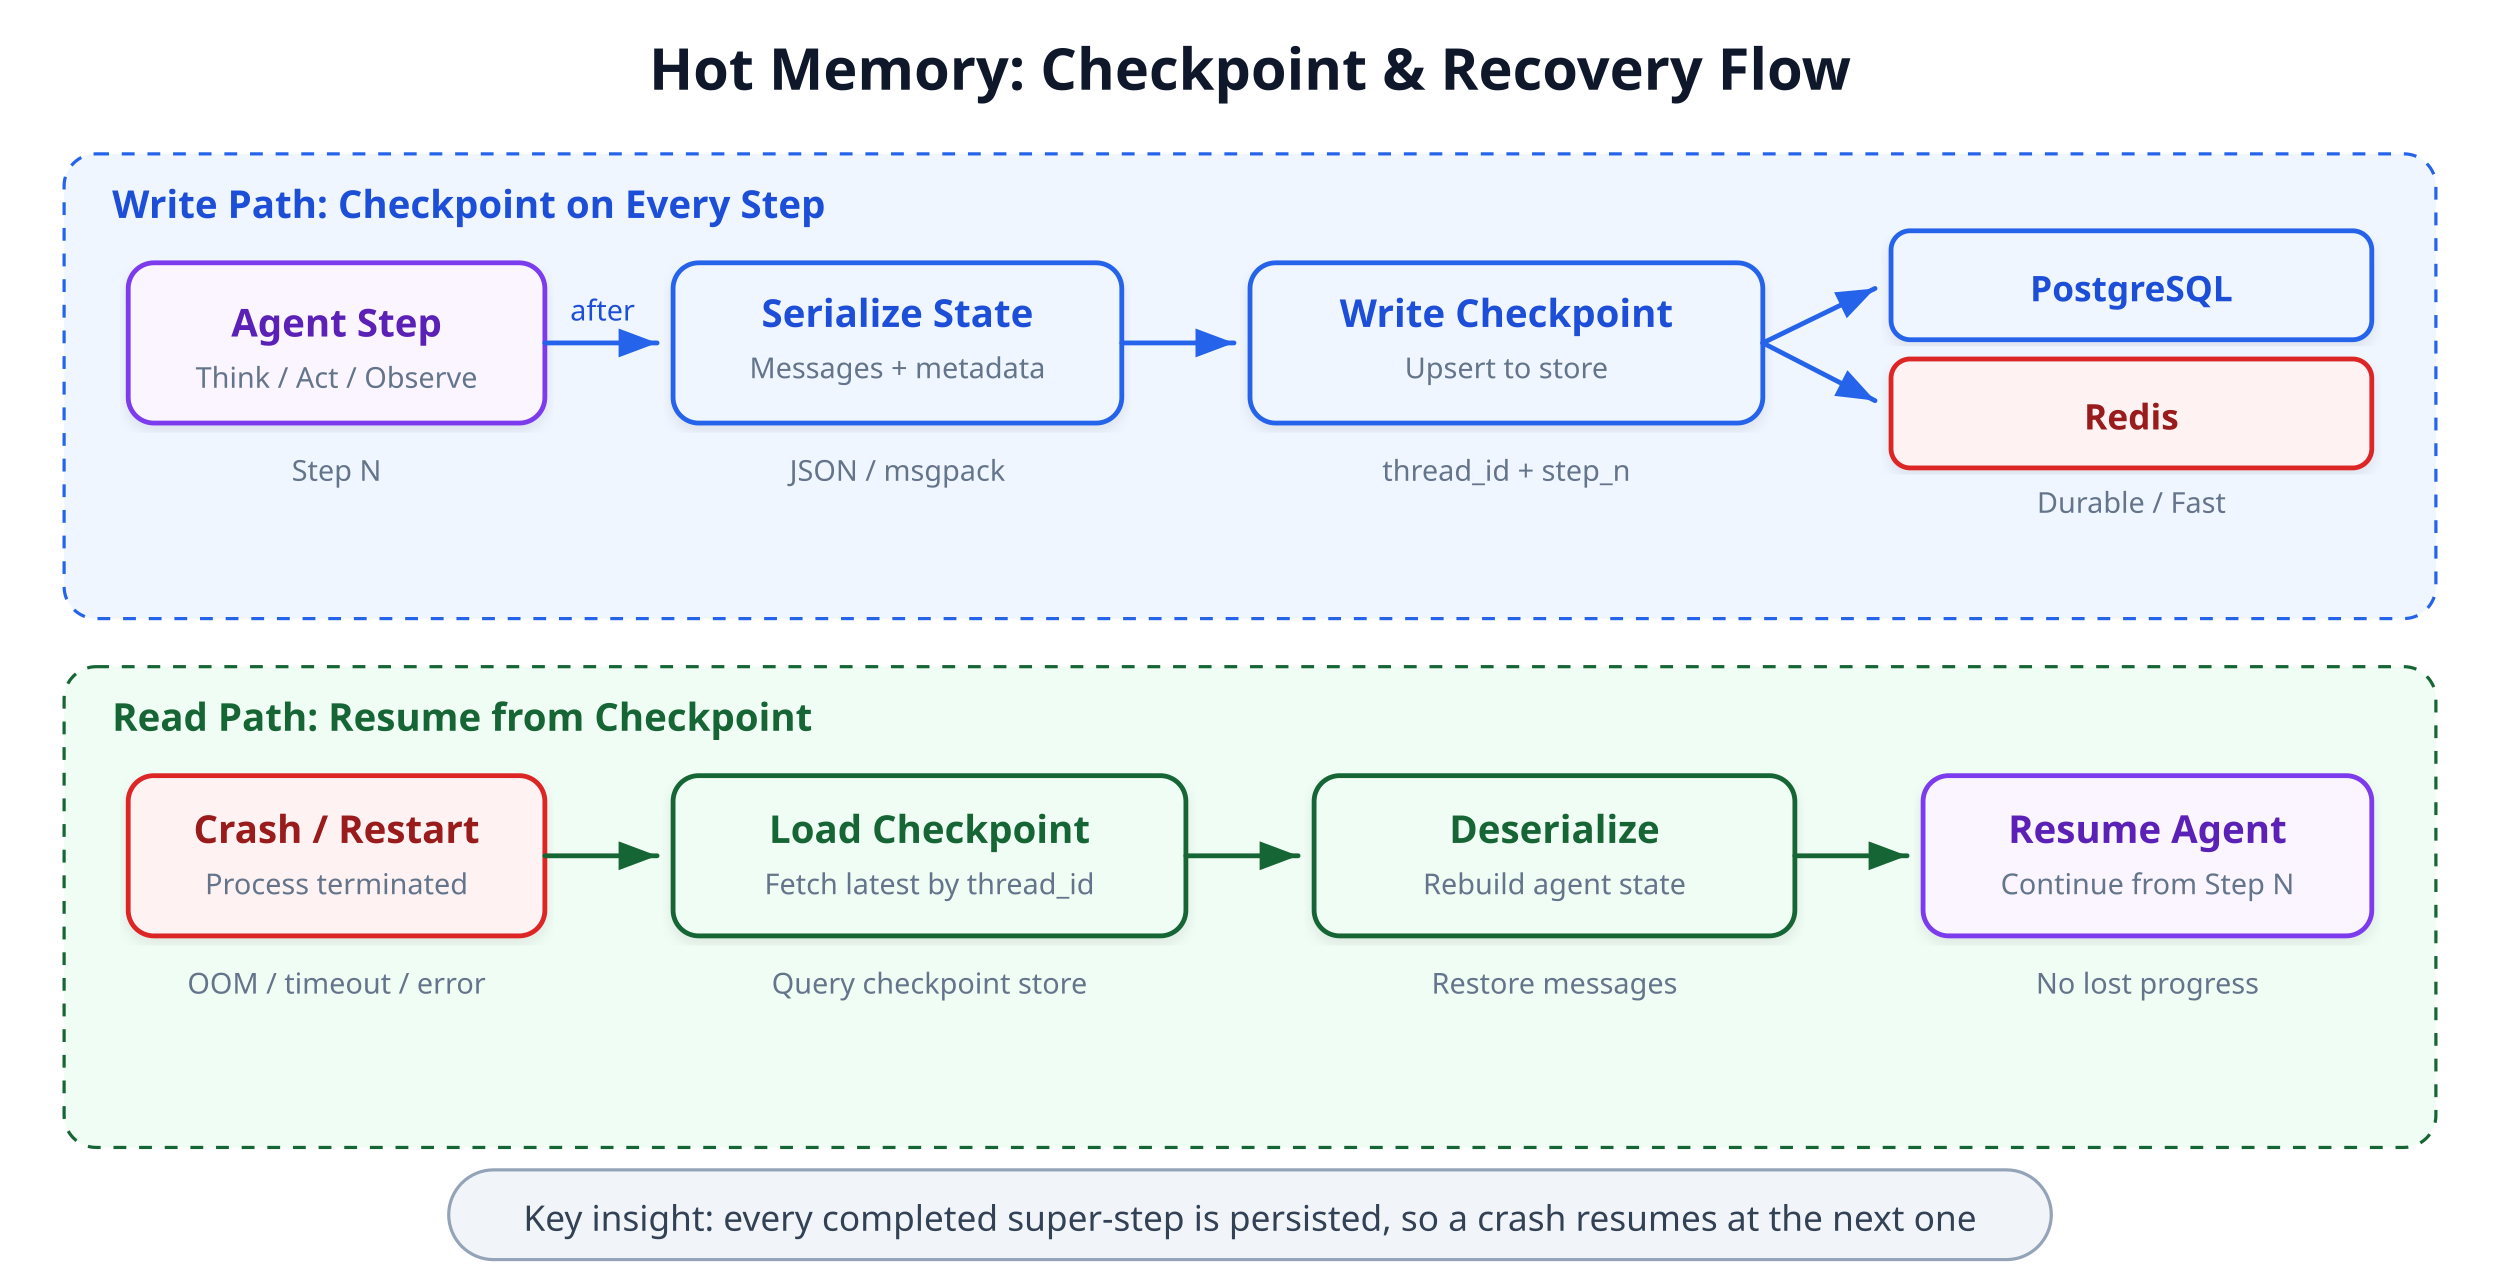
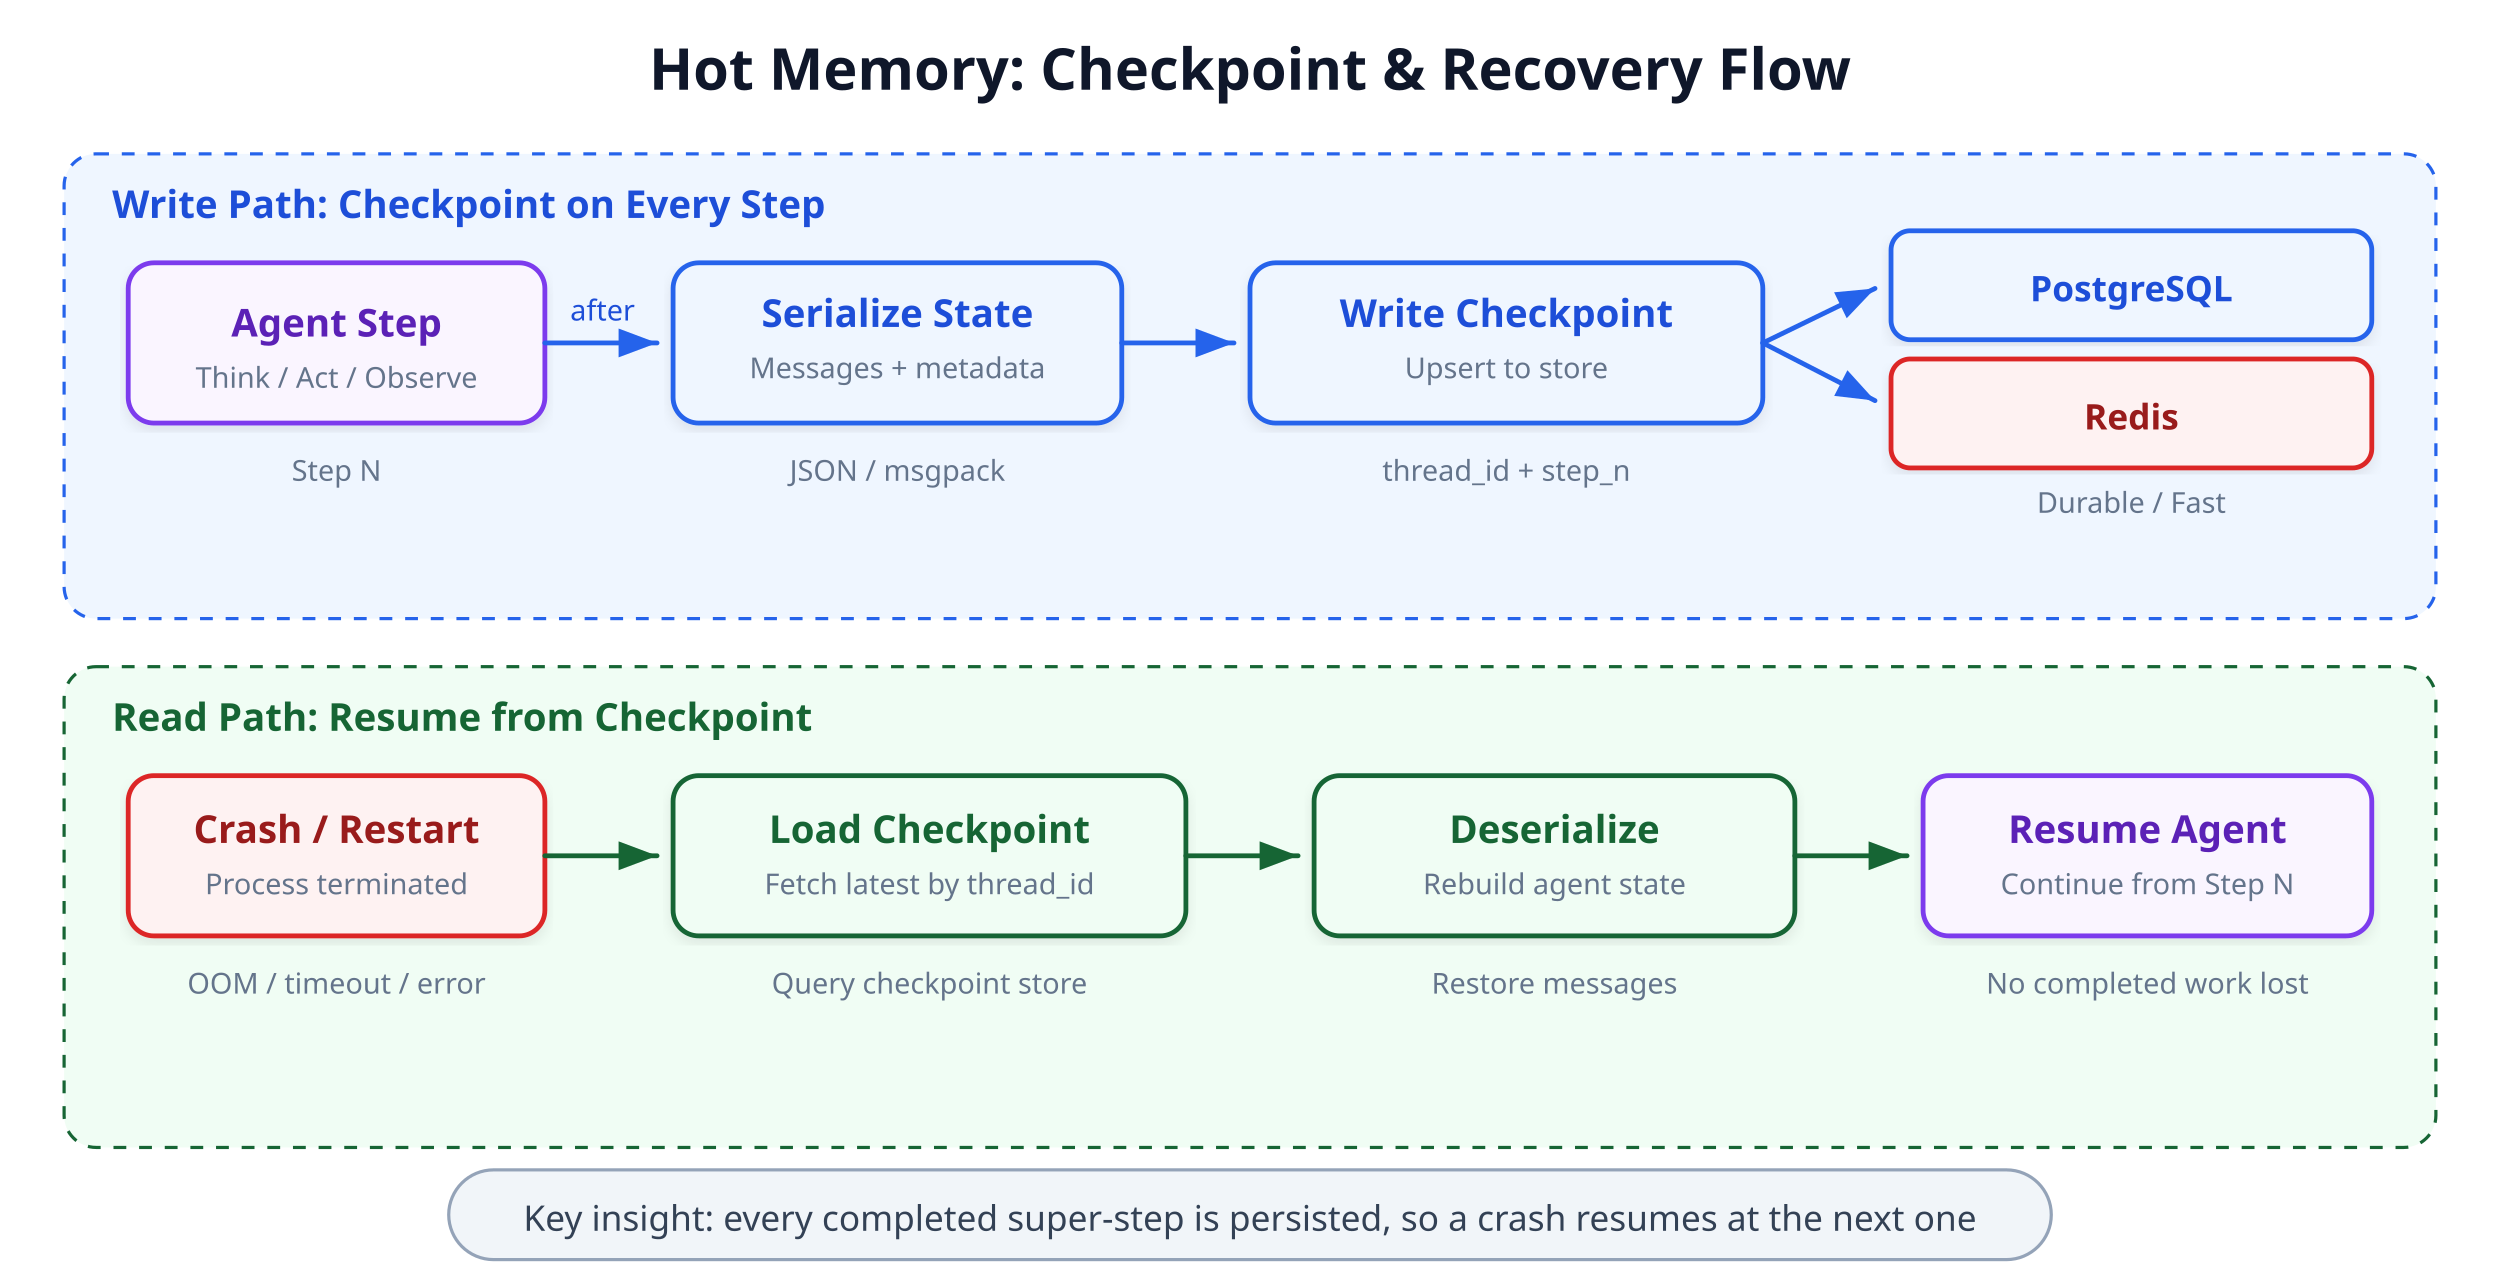
<svg xmlns="http://www.w3.org/2000/svg" viewBox="0 0 780 400" font-family="'Segoe UI', system-ui, -apple-system, sans-serif" role="img" aria-label="Hot Memory Checkpoint Flow" data-visual-system="evidence-plate-v1" preserveAspectRatio="xMidYMid meet" shape-rendering="geometricPrecision" text-rendering="geometricPrecision">
  <defs>
    <marker id="arrowC" markerWidth="8" markerHeight="6" refX="8" refY="3" orient="auto">
      <path d="M0,0 L8,3 L0,6 Z" fill="#334155" />
    </marker>
    <marker id="arrowBlue" markerWidth="8" markerHeight="6" refX="8" refY="3" orient="auto">
      <path d="M0,0 L8,3 L0,6 Z" fill="#2563eb" />
    </marker>
    <marker id="arrowGreen" markerWidth="8" markerHeight="6" refX="8" refY="3" orient="auto">
      <path d="M0,0 L8,3 L0,6 Z" fill="#166534" />
    </marker>
    <filter id="shadowC" x="-2%" y="-2%" width="104%" height="108%">
      <feDropShadow dx="0" dy="2" stdDeviation="2" flood-opacity="0.08" />
    </filter>
  </defs>
  <style data-visual-system="evidence-plate-v1">
    * { animation: none !important; }
    .anim-box, .bar, .bar-text, .seq-item, .t-box, .flow { opacity: 1 !important; transform: none !important; }
    path, line, polyline { stroke-linecap: round; stroke-linejoin: round; }
  </style>
  <text y="28" text-anchor="middle" font-size="18" font-weight="700" fill="#0f172a" x="390">Hot Memory: Checkpoint &amp; Recovery Flow</text>
  <rect x="20" y="48" width="740" height="145" rx="10" fill="#eff6ff" stroke="#2563eb" stroke-width="1" stroke-dasharray="4" />
  <text y="68" font-size="12" font-weight="700" fill="#1d4ed8" x="35">Write Path: Checkpoint on Every Step</text>
  <rect x="40" y="82" width="130" height="50" rx="8" fill="#faf5ff" stroke="#7c3aed" stroke-width="1.5" filter="url(#shadowC)" />
  <text y="105" text-anchor="middle" font-size="12" font-weight="600" fill="#5b21b6" x="105">Agent Step</text>
  <text y="121" text-anchor="middle" font-size="9" fill="#64748b" x="105">Think / Act / Observe</text>
  <line x1="170" y1="107" x2="205" y2="107" stroke="#2563eb" stroke-width="1.5" marker-end="url(#arrowBlue)" />
  <text y="100" text-anchor="middle" font-size="9" fill="#1d4ed8" x="188">after</text>
  <rect x="210" y="82" width="140" height="50" rx="8" fill="#eff6ff" stroke="#2563eb" stroke-width="1.5" filter="url(#shadowC)" />
  <text y="102" text-anchor="middle" font-size="12" font-weight="600" fill="#1d4ed8" x="280">Serialize State</text>
  <text y="118" text-anchor="middle" font-size="9" fill="#64748b" x="280">Messages + metadata</text>
  <line x1="350" y1="107" x2="385" y2="107" stroke="#2563eb" stroke-width="1.5" marker-end="url(#arrowBlue)" />
  <rect x="390" y="82" width="160" height="50" rx="8" fill="#eff6ff" stroke="#2563eb" stroke-width="1.5" filter="url(#shadowC)" />
  <text y="102" text-anchor="middle" font-size="12" font-weight="600" fill="#1d4ed8" x="470">Write Checkpoint</text>
  <text y="118" text-anchor="middle" font-size="9" fill="#64748b" x="470">Upsert to store</text>
  <line x1="550" y1="107" x2="585" y2="90" stroke="#2563eb" stroke-width="1.5" marker-end="url(#arrowBlue)" />
  <line x1="550" y1="107" x2="585" y2="125" stroke="#2563eb" stroke-width="1.5" marker-end="url(#arrowBlue)" />
  <rect x="590" y="72" width="150" height="34" rx="6" fill="#eff6ff" stroke="#2563eb" stroke-width="1.5" filter="url(#shadowC)" />
  <text y="94" text-anchor="middle" font-size="11" font-weight="600" fill="#1d4ed8" x="665">PostgreSQL</text>
  <rect x="590" y="112" width="150" height="34" rx="6" fill="#fef2f2" stroke="#dc2626" stroke-width="1.5" filter="url(#shadowC)" />
  <text y="134" text-anchor="middle" font-size="11" font-weight="600" fill="#991b1b" x="665">Redis</text>
  <text y="150" text-anchor="middle" font-size="9" fill="#64748b" x="105">Step N</text>
  <text y="150" text-anchor="middle" font-size="9" fill="#64748b" x="280">JSON / msgpack</text>
  <text y="150" text-anchor="middle" font-size="9" fill="#64748b" x="470">thread_id + step_n</text>
  <text y="160" text-anchor="middle" font-size="9" fill="#64748b" x="665">Durable / Fast</text>
  <rect x="20" y="208" width="740" height="150" rx="10" fill="#f0fdf4" stroke="#166534" stroke-width="1" stroke-dasharray="4" />
  <text y="228" font-size="12" font-weight="700" fill="#166534" x="35">Read Path: Resume from Checkpoint</text>
  <rect x="40" y="242" width="130" height="50" rx="8" fill="#fef2f2" stroke="#dc2626" stroke-width="1.5" filter="url(#shadowC)" />
  <text y="263" text-anchor="middle" font-size="12" font-weight="600" fill="#991b1b" x="105">Crash / Restart</text>
  <text y="279" text-anchor="middle" font-size="9" fill="#64748b" x="105">Process terminated</text>
  <line x1="170" y1="267" x2="205" y2="267" stroke="#166534" stroke-width="1.5" marker-end="url(#arrowGreen)" />
  <rect x="210" y="242" width="160" height="50" rx="8" fill="#f0fdf4" stroke="#166534" stroke-width="1.5" filter="url(#shadowC)" />
  <text y="263" text-anchor="middle" font-size="12" font-weight="600" fill="#166534" x="290">Load Checkpoint</text>
  <text y="279" text-anchor="middle" font-size="9" fill="#64748b" x="290">Fetch latest by thread_id</text>
  <line x1="370" y1="267" x2="405" y2="267" stroke="#166534" stroke-width="1.5" marker-end="url(#arrowGreen)" />
  <rect x="410" y="242" width="150" height="50" rx="8" fill="#f0fdf4" stroke="#166534" stroke-width="1.5" filter="url(#shadowC)" />
  <text y="263" text-anchor="middle" font-size="12" font-weight="600" fill="#166534" x="485">Deserialize</text>
  <text y="279" text-anchor="middle" font-size="9" fill="#64748b" x="485">Rebuild agent state</text>
  <line x1="560" y1="267" x2="595" y2="267" stroke="#166534" stroke-width="1.5" marker-end="url(#arrowGreen)" />
  <rect x="600" y="242" width="140" height="50" rx="8" fill="#faf5ff" stroke="#7c3aed" stroke-width="1.5" filter="url(#shadowC)" />
  <text y="263" text-anchor="middle" font-size="12" font-weight="600" fill="#5b21b6" x="670">Resume Agent</text>
  <text y="279" text-anchor="middle" font-size="9" fill="#64748b" x="670">Continue from Step N</text>
  <text y="310" text-anchor="middle" font-size="9" fill="#64748b" x="105">OOM / timeout / error</text>
  <text y="310" text-anchor="middle" font-size="9" fill="#64748b" x="290">Query checkpoint store</text>
  <text y="310" text-anchor="middle" font-size="9" fill="#64748b" x="485">Restore messages</text>
-   <text y="310" text-anchor="middle" font-size="9" fill="#64748b" x="670">No lost progress</text>
+   <text y="310" text-anchor="middle" font-size="9" fill="#64748b" x="670">No completed work lost</text>
  <rect x="140" y="365" width="500" height="28" rx="14" fill="#f1f5f9" stroke="#94a3b8" stroke-width="1" />
  <text y="384" text-anchor="middle" font-size="11" fill="#334155" x="390">Key insight: every completed super-step is persisted, so a crash resumes at the next one</text>
</svg>
